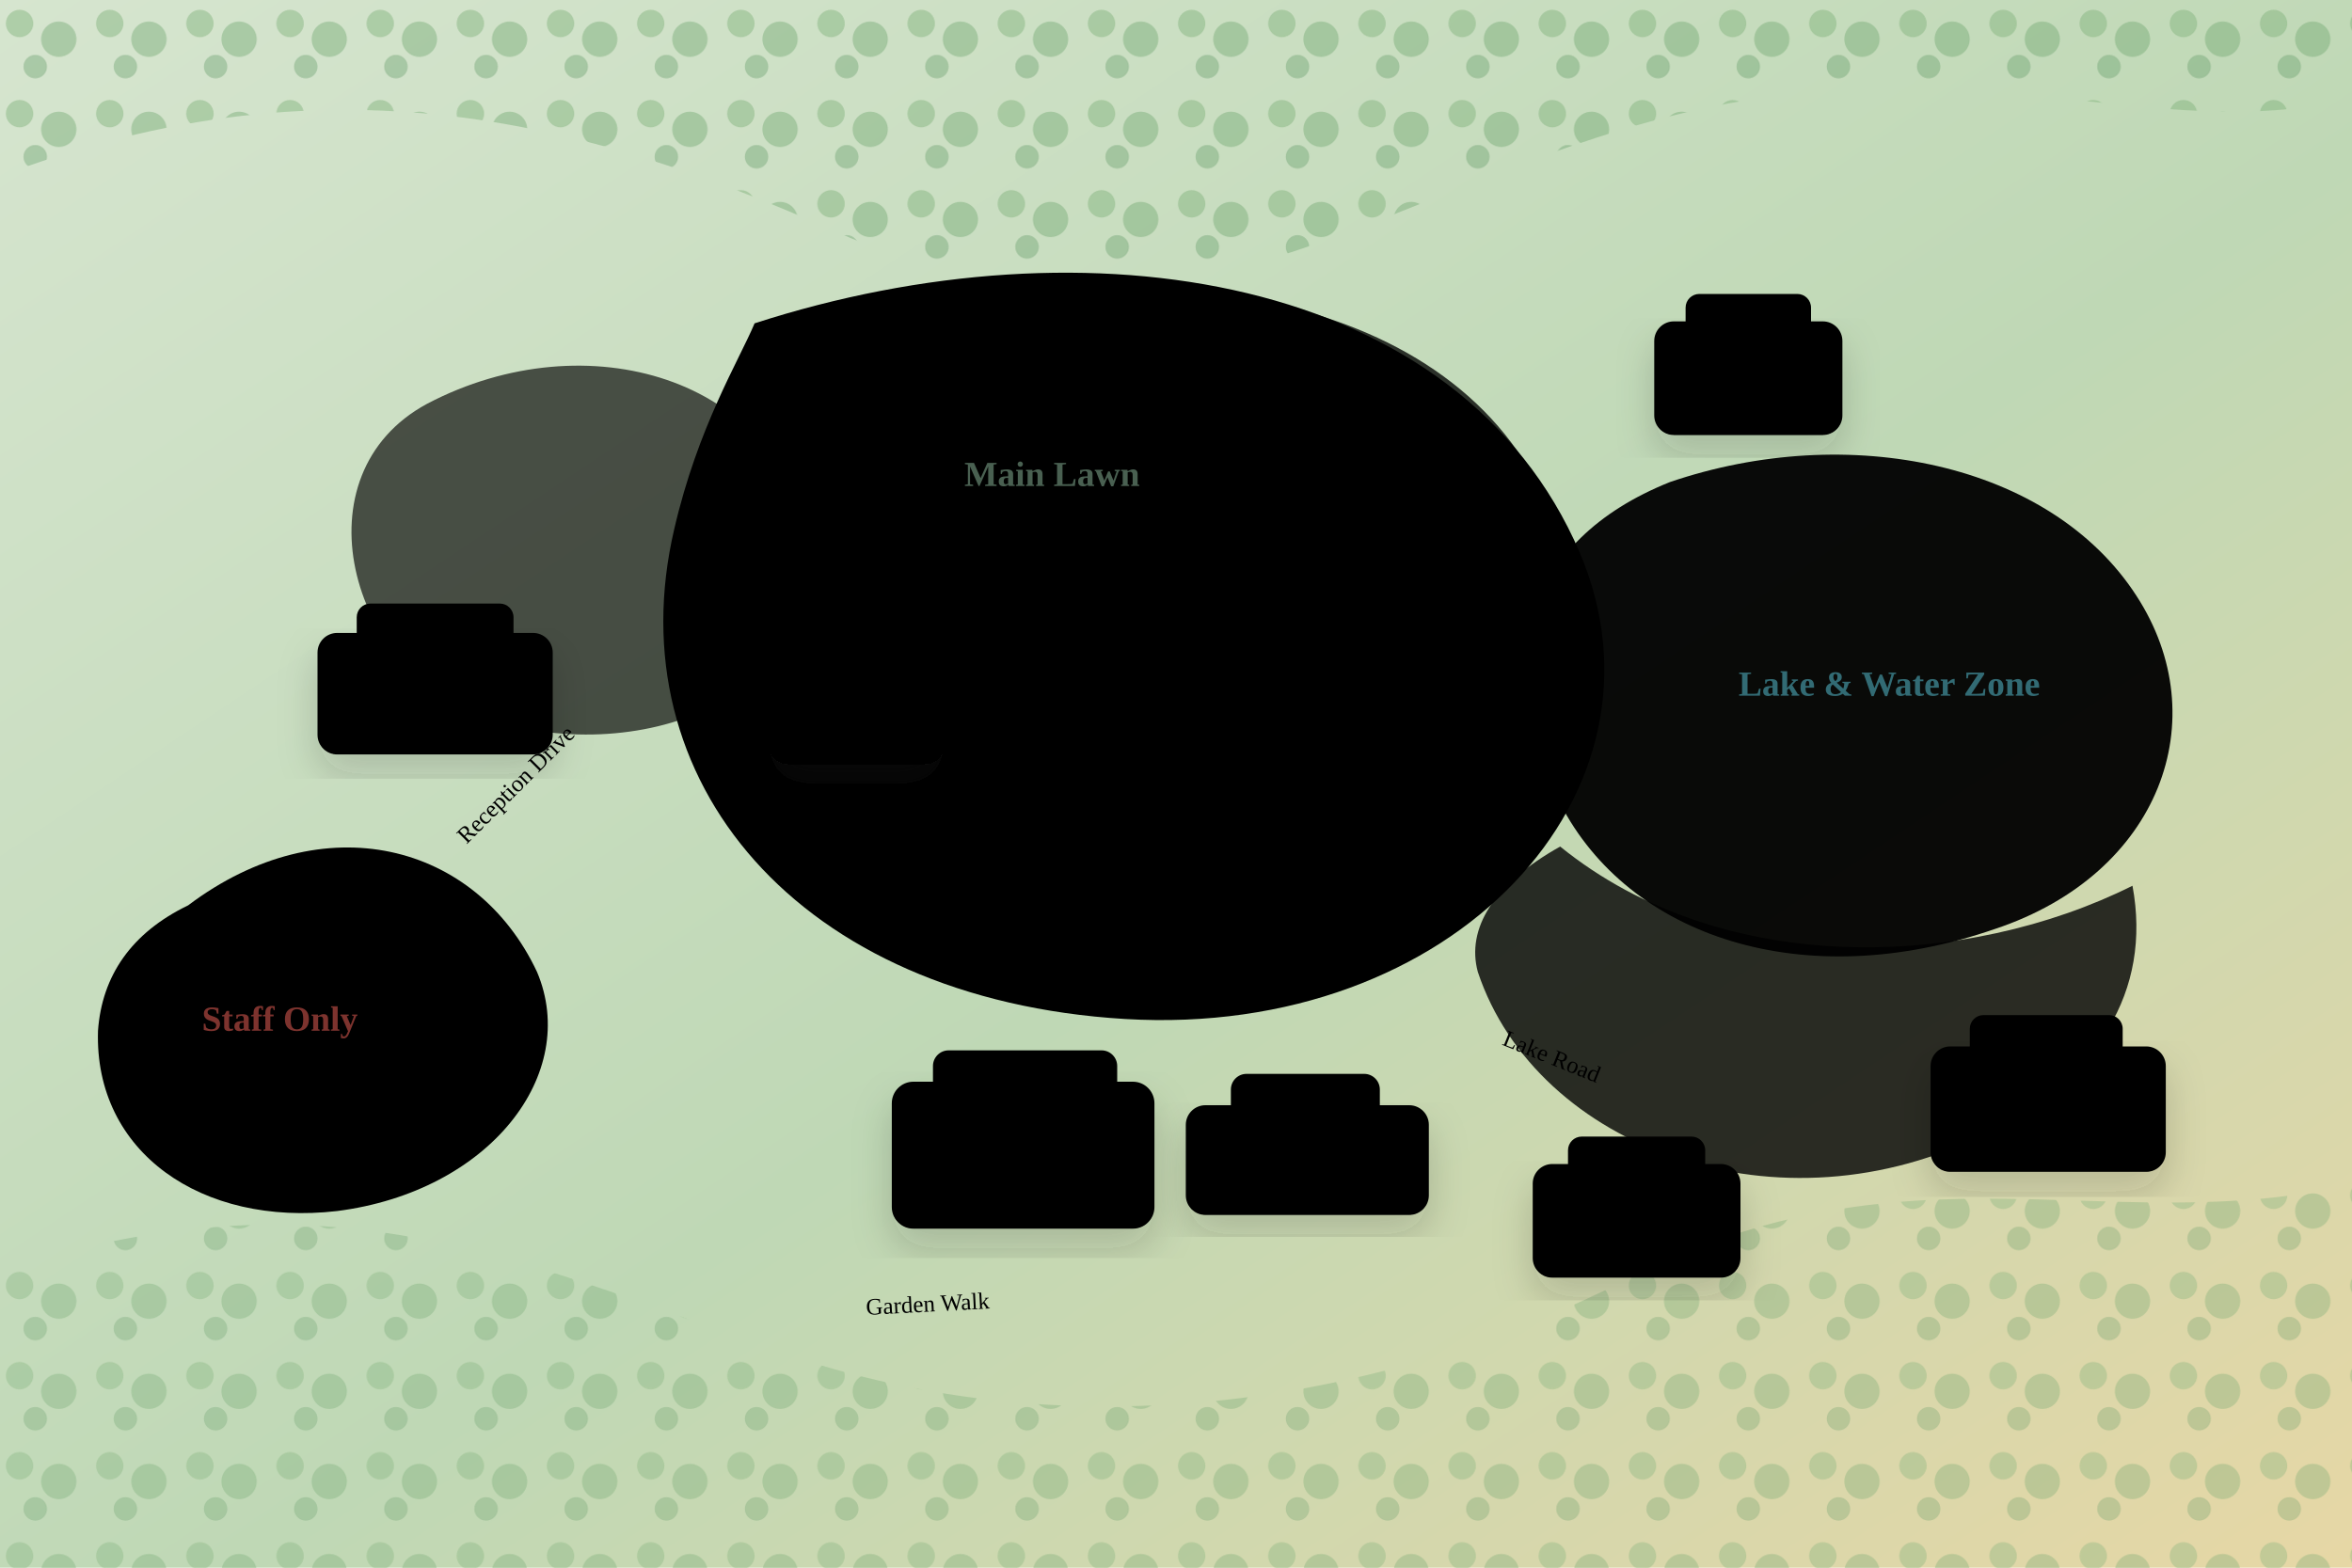
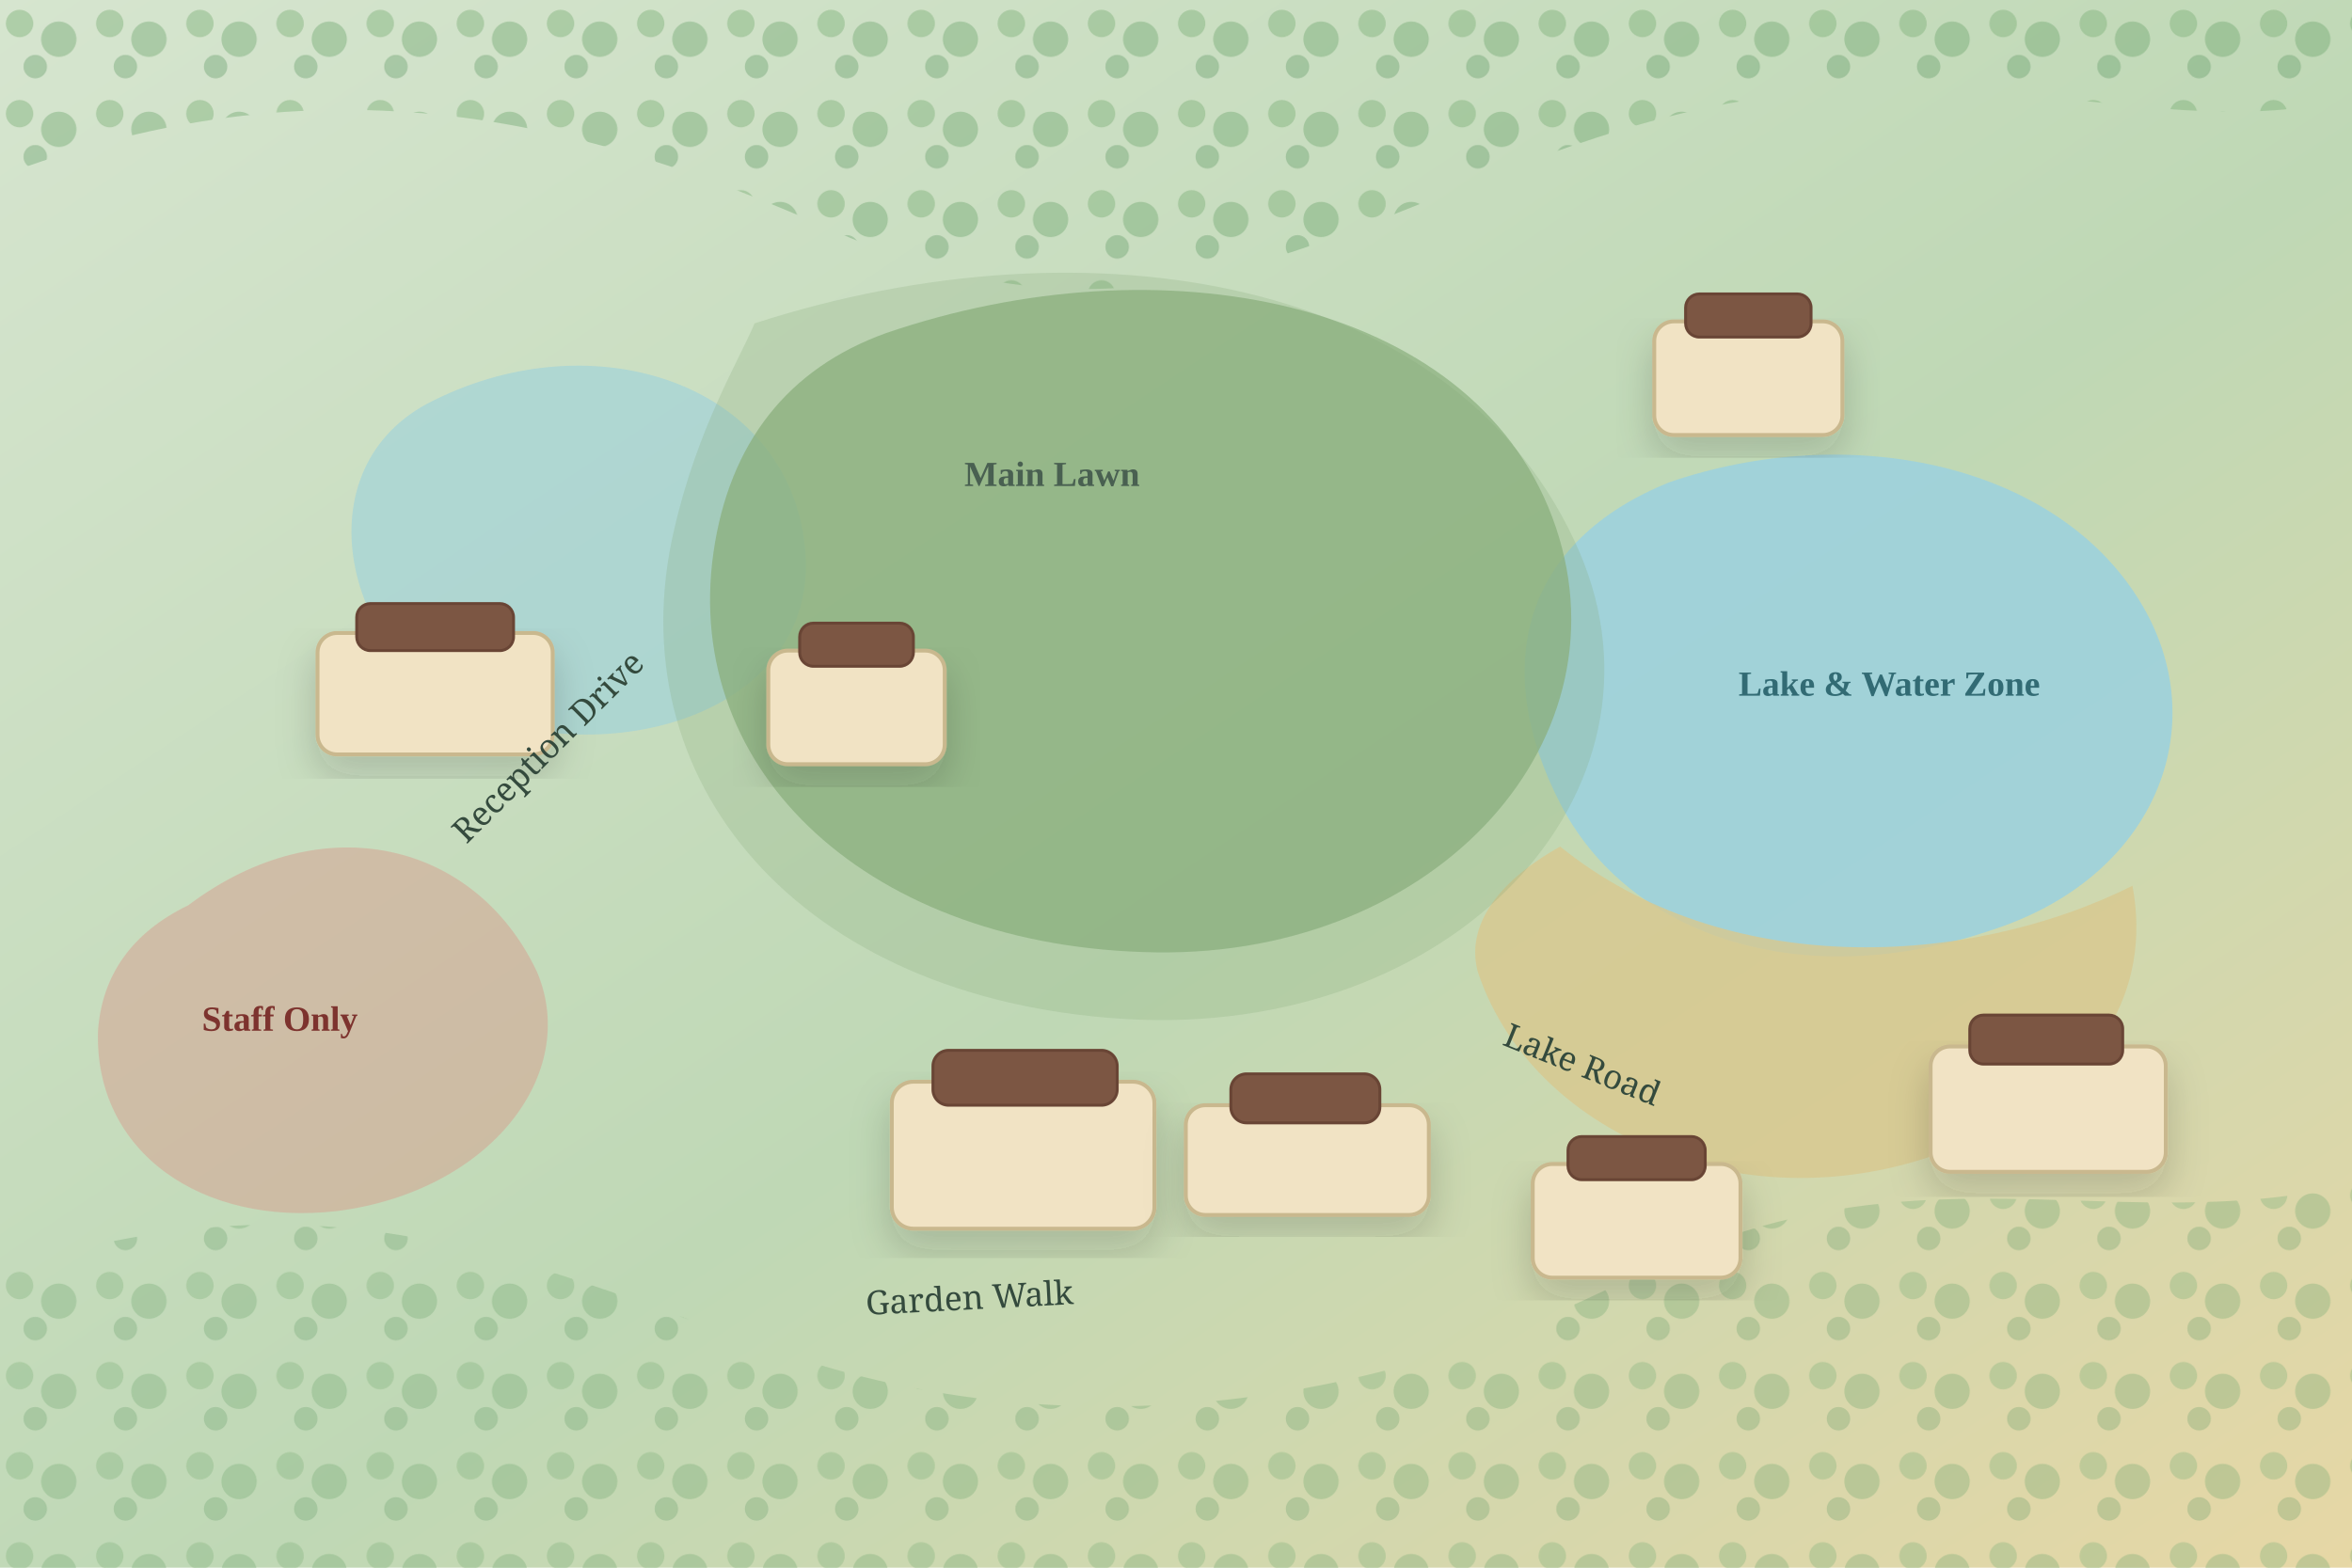
<svg xmlns="http://www.w3.org/2000/svg" viewBox="0 0 1200 800" preserveAspectRatio="none">
+   <style>
+         .water { fill: #9fd2da; }
+         .sand { fill: #d8c88f; }
+         .lawn { fill: #8fb383; }
+         .zone { fill: #7fa373; opacity: .22; }
+         .restricted { fill: #d89b8d; opacity: .48; }
+         .building { fill: #f1e3c4; stroke: #c9b88e; stroke-width: 2; }
+         .roof { fill: #7c5643; stroke: #694535; stroke-width: 1.5; }
+         .road-name { fill: #344a3d; font-family: Georgia, serif; font-size: 17px; }
+     </style>
  <defs>
    <linearGradient id="bgGrad" x1="0" y1="0" x2="1" y2="1">
      <stop offset="0" stop-color="#d6e5cf" />
      <stop offset=".55" stop-color="#bfd8b5" />
      <stop offset="1" stop-color="#e7d7a5" />
    </linearGradient>
    <pattern id="trees" width="46" height="46" patternUnits="userSpaceOnUse">
      <circle cx="10" cy="12" r="7" fill="#7fb17a" opacity=".55" />
      <circle cx="30" cy="20" r="9" fill="#6da56d" opacity=".5" />
      <circle cx="18" cy="34" r="6" fill="#5f9864" opacity=".45" />
    </pattern>
    <filter id="softShadow" x="-20%" y="-20%" width="140%" height="140%">
      <feDropShadow dx="0" dy="10" stdDeviation="10" flood-color="#23362d" flood-opacity=".18" />
    </filter>
  </defs>
  <rect width="1200" height="800" fill="url(#bgGrad)" />
  <path d="M-20,98 C160,22 300,62 426,118 C596,194 690,104 842,62 C1016,14 1116,88 1230,40 L1230,-20 L-20,-20 Z" fill="url(#trees)" opacity=".82" />
  <path d="M-20,655 C160,592 256,640 398,690 C548,742 706,716 832,652 C986,574 1092,642 1230,596 L1230,820 L-20,820 Z" fill="url(#trees)" opacity=".62" />
-   <path class="water" d="M852,246 C943,215 1046,236 1090,304 C1131,367 1102,446 1018,474 C920,508 831,478 796,410 C760,340 777,276 852,246 Z" opacity=".95" />
-   <path class="water" d="M218,206 C300,163 398,194 410,274 C423,357 324,393 246,366 C178,342 151,242 218,206 Z" opacity=".65" />
-   <path class="sand" d="M796,432 C880,500 1004,494 1088,452 C1098,506 1070,550 1014,578 C908,632 784,586 754,496 C748,474 762,451 796,432 Z" opacity=".8" />
-   <path class="lawn" d="M452,170 C592,122 750,152 792,264 C834,376 734,488 590,486 C444,484 348,394 364,282 C372,226 402,188 452,170 Z" opacity=".78" />
-   <path class="zone" d="M385 165 C555 110 745 140 806 282 C858 404 742 530 574 520 C407 510 314 398 344 270 C356 218 377 184 385 165 Z" />
-   <path class="restricted" d="M96 462 C165 410 243 430 274 496 C296 548 250 608 172 618 C103 626 48 588 50 526 C52 498 67 476 96 462 Z" />
+   <path class="water" fill="#9fd2da" d="M852,246 C943,215 1046,236 1090,304 C1131,367 1102,446 1018,474 C920,508 831,478 796,410 C760,340 777,276 852,246 Z" opacity=".95" />
+   <path class="water" fill="#9fd2da" d="M218,206 C300,163 398,194 410,274 C423,357 324,393 246,366 C178,342 151,242 218,206 Z" opacity=".65" />
+   <path class="sand" fill="#d8c88f" d="M796,432 C880,500 1004,494 1088,452 C1098,506 1070,550 1014,578 C908,632 784,586 754,496 C748,474 762,451 796,432 Z" opacity=".8" />
+   <path class="lawn" fill="#8fb383" d="M452,170 C592,122 750,152 792,264 C834,376 734,488 590,486 C444,484 348,394 364,282 C372,226 402,188 452,170 Z" opacity=".78" />
+   <path class="zone" fill="#7fa373" opacity=".22" d="M385 165 C555 110 745 140 806 282 C858 404 742 530 574 520 C407 510 314 398 344 270 C356 218 377 184 385 165 Z" />
+   <path class="restricted" fill="#d89b8d" opacity=".48" d="M96 462 C165 410 243 430 274 496 C296 548 250 608 172 618 C103 626 48 588 50 526 C52 498 67 476 96 462 Z" />
  <text x="103" y="526" font-size="18" font-weight="900" fill="#7d332e">Staff Only</text>
  <text x="492" y="248" font-size="18" font-weight="900" fill="#496051">Main Lawn</text>
  <text x="887" y="355" font-size="18" font-weight="900" fill="#326b74">Lake &amp; Water Zone</text>
  <g id="basePathLayer" />
  <g id="buildingsLayer">
-     <rect class="building" x="455" y="552" width="134" height="75" rx="11" filter="url(#softShadow)" />
-     <rect class="roof" x="476" y="536" width="94" height="28" rx="8" />
-     <rect class="building" x="605" y="564" width="124" height="56" rx="10" filter="url(#softShadow)" />
-     <rect class="roof" x="628" y="548" width="76" height="25" rx="8" />
-     <rect class="building" x="162" y="323" width="120" height="62" rx="10" filter="url(#softShadow)" />
-     <rect class="roof" x="182" y="308" width="80" height="24" rx="7" />
-     <rect class="building" x="392" y="332" width="90" height="58" rx="10" filter="url(#softShadow)" />
-     <rect class="roof" x="408" y="318" width="58" height="22" rx="7" />
-     <rect class="building" x="844" y="164" width="96" height="58" rx="10" filter="url(#softShadow)" />
-     <rect class="roof" x="860" y="150" width="64" height="22" rx="7" />
-     <rect class="building" x="782" y="594" width="106" height="58" rx="10" filter="url(#softShadow)" />
-     <rect class="roof" x="800" y="580" width="70" height="22" rx="7" />
-     <rect class="building" x="985" y="534" width="120" height="64" rx="10" filter="url(#softShadow)" />
-     <rect class="roof" x="1005" y="518" width="78" height="25" rx="7" />
+     <rect class="building" fill="#f1e3c4" stroke="#c9b88e" stroke-width="2" x="455" y="552" width="134" height="75" rx="11" filter="url(#softShadow)" />
+     <rect class="roof" fill="#7c5643" stroke="#694535" stroke-width="1.5" x="476" y="536" width="94" height="28" rx="8" />
+     <rect class="building" fill="#f1e3c4" stroke="#c9b88e" stroke-width="2" x="605" y="564" width="124" height="56" rx="10" filter="url(#softShadow)" />
+     <rect class="roof" fill="#7c5643" stroke="#694535" stroke-width="1.5" x="628" y="548" width="76" height="25" rx="8" />
+     <rect class="building" fill="#f1e3c4" stroke="#c9b88e" stroke-width="2" x="162" y="323" width="120" height="62" rx="10" filter="url(#softShadow)" />
+     <rect class="roof" fill="#7c5643" stroke="#694535" stroke-width="1.5" x="182" y="308" width="80" height="24" rx="7" />
+     <rect class="building" fill="#f1e3c4" stroke="#c9b88e" stroke-width="2" x="392" y="332" width="90" height="58" rx="10" filter="url(#softShadow)" />
+     <rect class="roof" fill="#7c5643" stroke="#694535" stroke-width="1.5" x="408" y="318" width="58" height="22" rx="7" />
+     <rect class="building" fill="#f1e3c4" stroke="#c9b88e" stroke-width="2" x="844" y="164" width="96" height="58" rx="10" filter="url(#softShadow)" />
+     <rect class="roof" fill="#7c5643" stroke="#694535" stroke-width="1.5" x="860" y="150" width="64" height="22" rx="7" />
+     <rect class="building" fill="#f1e3c4" stroke="#c9b88e" stroke-width="2" x="782" y="594" width="106" height="58" rx="10" filter="url(#softShadow)" />
+     <rect class="roof" fill="#7c5643" stroke="#694535" stroke-width="1.5" x="800" y="580" width="70" height="22" rx="7" />
+     <rect class="building" fill="#f1e3c4" stroke="#c9b88e" stroke-width="2" x="985" y="534" width="120" height="64" rx="10" filter="url(#softShadow)" />
+     <rect class="roof" fill="#7c5643" stroke="#694535" stroke-width="1.5" x="1005" y="518" width="78" height="25" rx="7" />
  </g>
-   <text class="road-name" x="442" y="671" transform="rotate(-3 442 671)">Garden Walk</text>
-   <text class="road-name" x="766" y="533" transform="rotate(22 766 533)">Lake Road</text>
-   <text class="road-name" x="238" y="431" transform="rotate(-45 238 431)">Reception Drive</text>
+   <text class="road-name" fill="#344a3d" font-family="Georgia, serif" font-size="17" x="442" y="671" transform="rotate(-3 442 671)">Garden Walk</text>
+   <text class="road-name" fill="#344a3d" font-family="Georgia, serif" font-size="17" x="766" y="533" transform="rotate(22 766 533)">Lake Road</text>
+   <text class="road-name" fill="#344a3d" font-family="Georgia, serif" font-size="17" x="238" y="431" transform="rotate(-45 238 431)">Reception Drive</text>
</svg>
